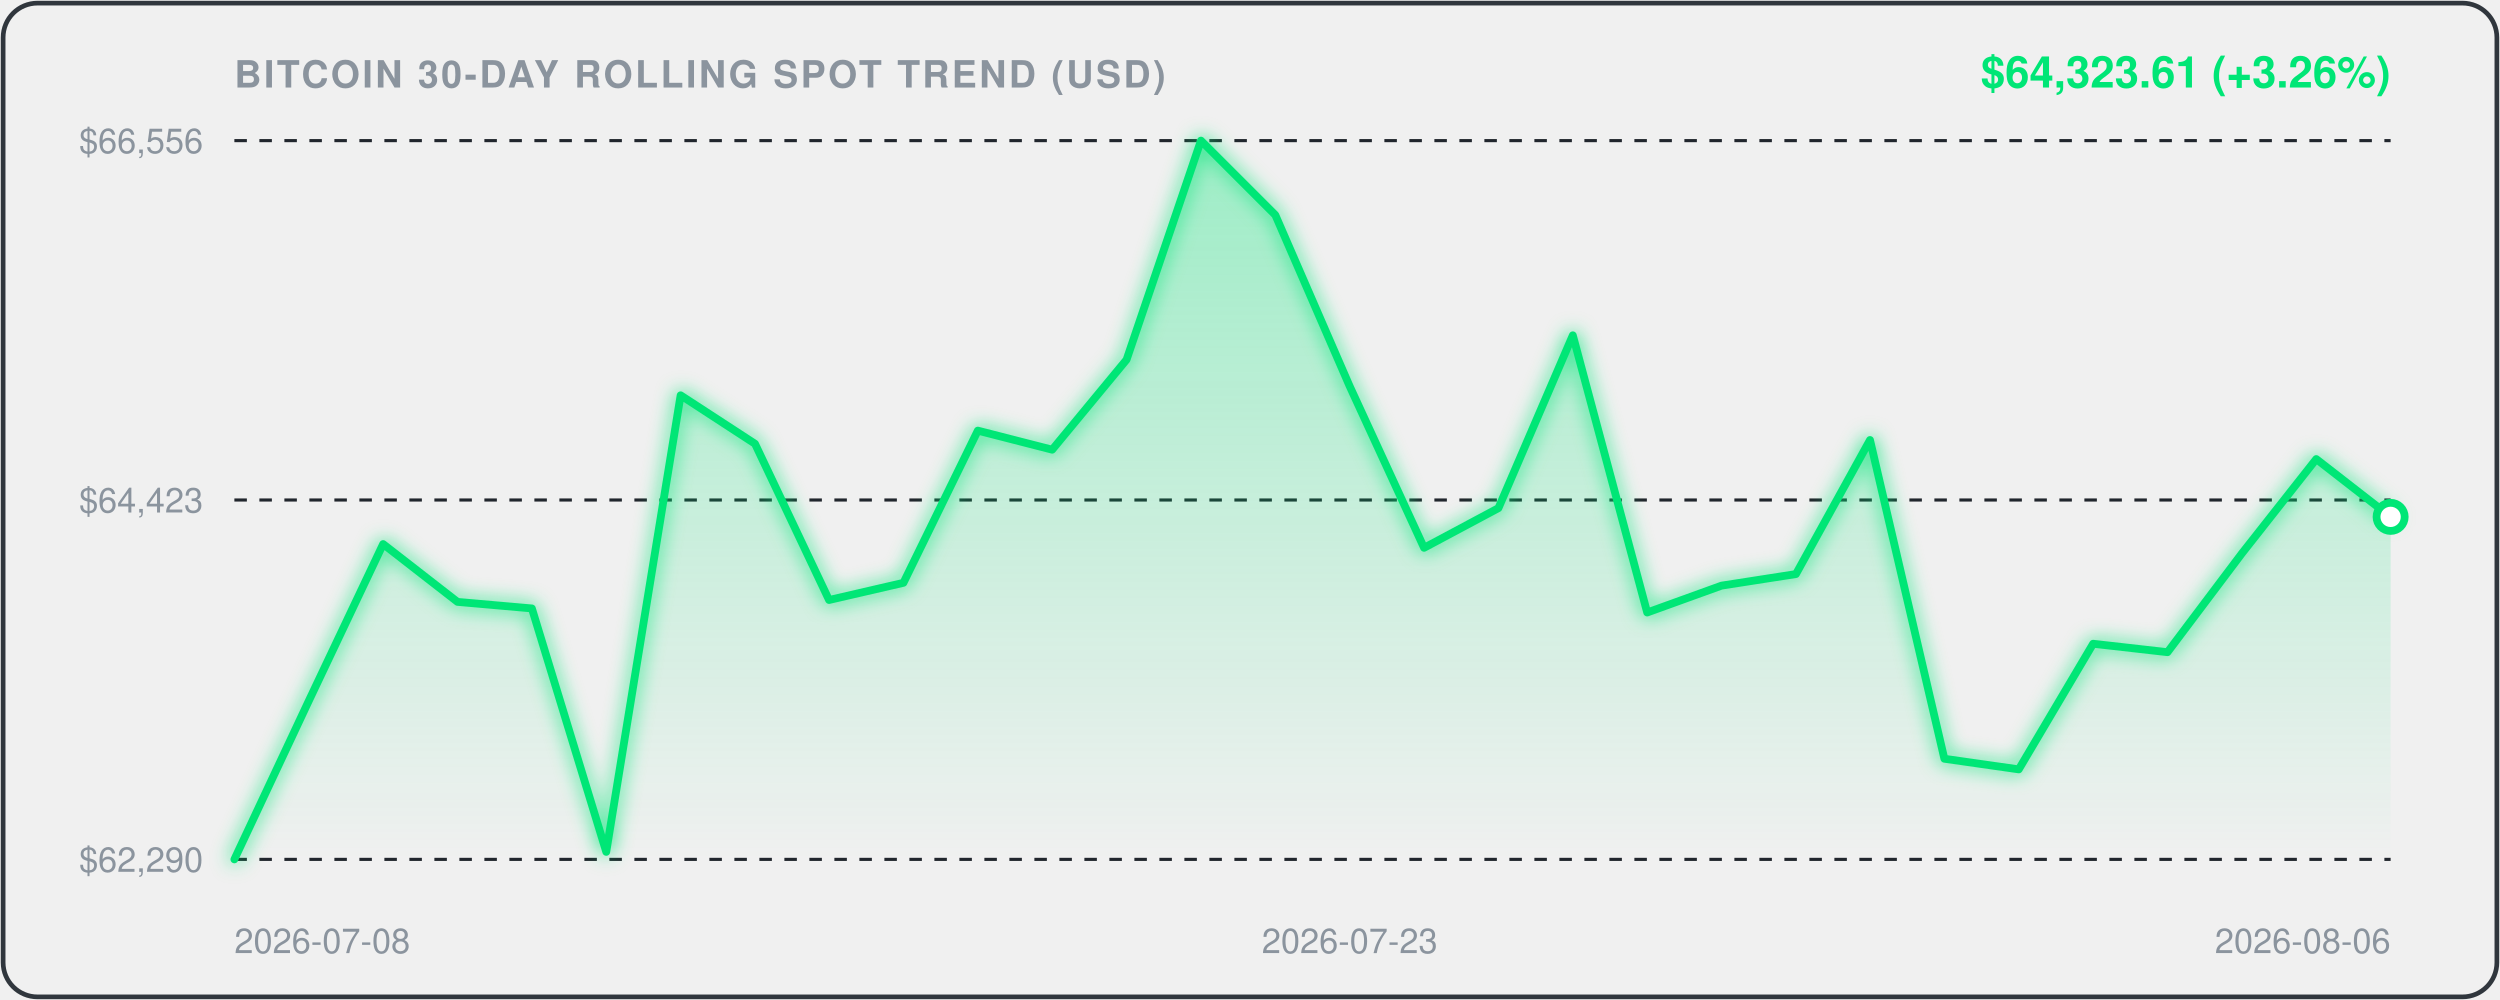
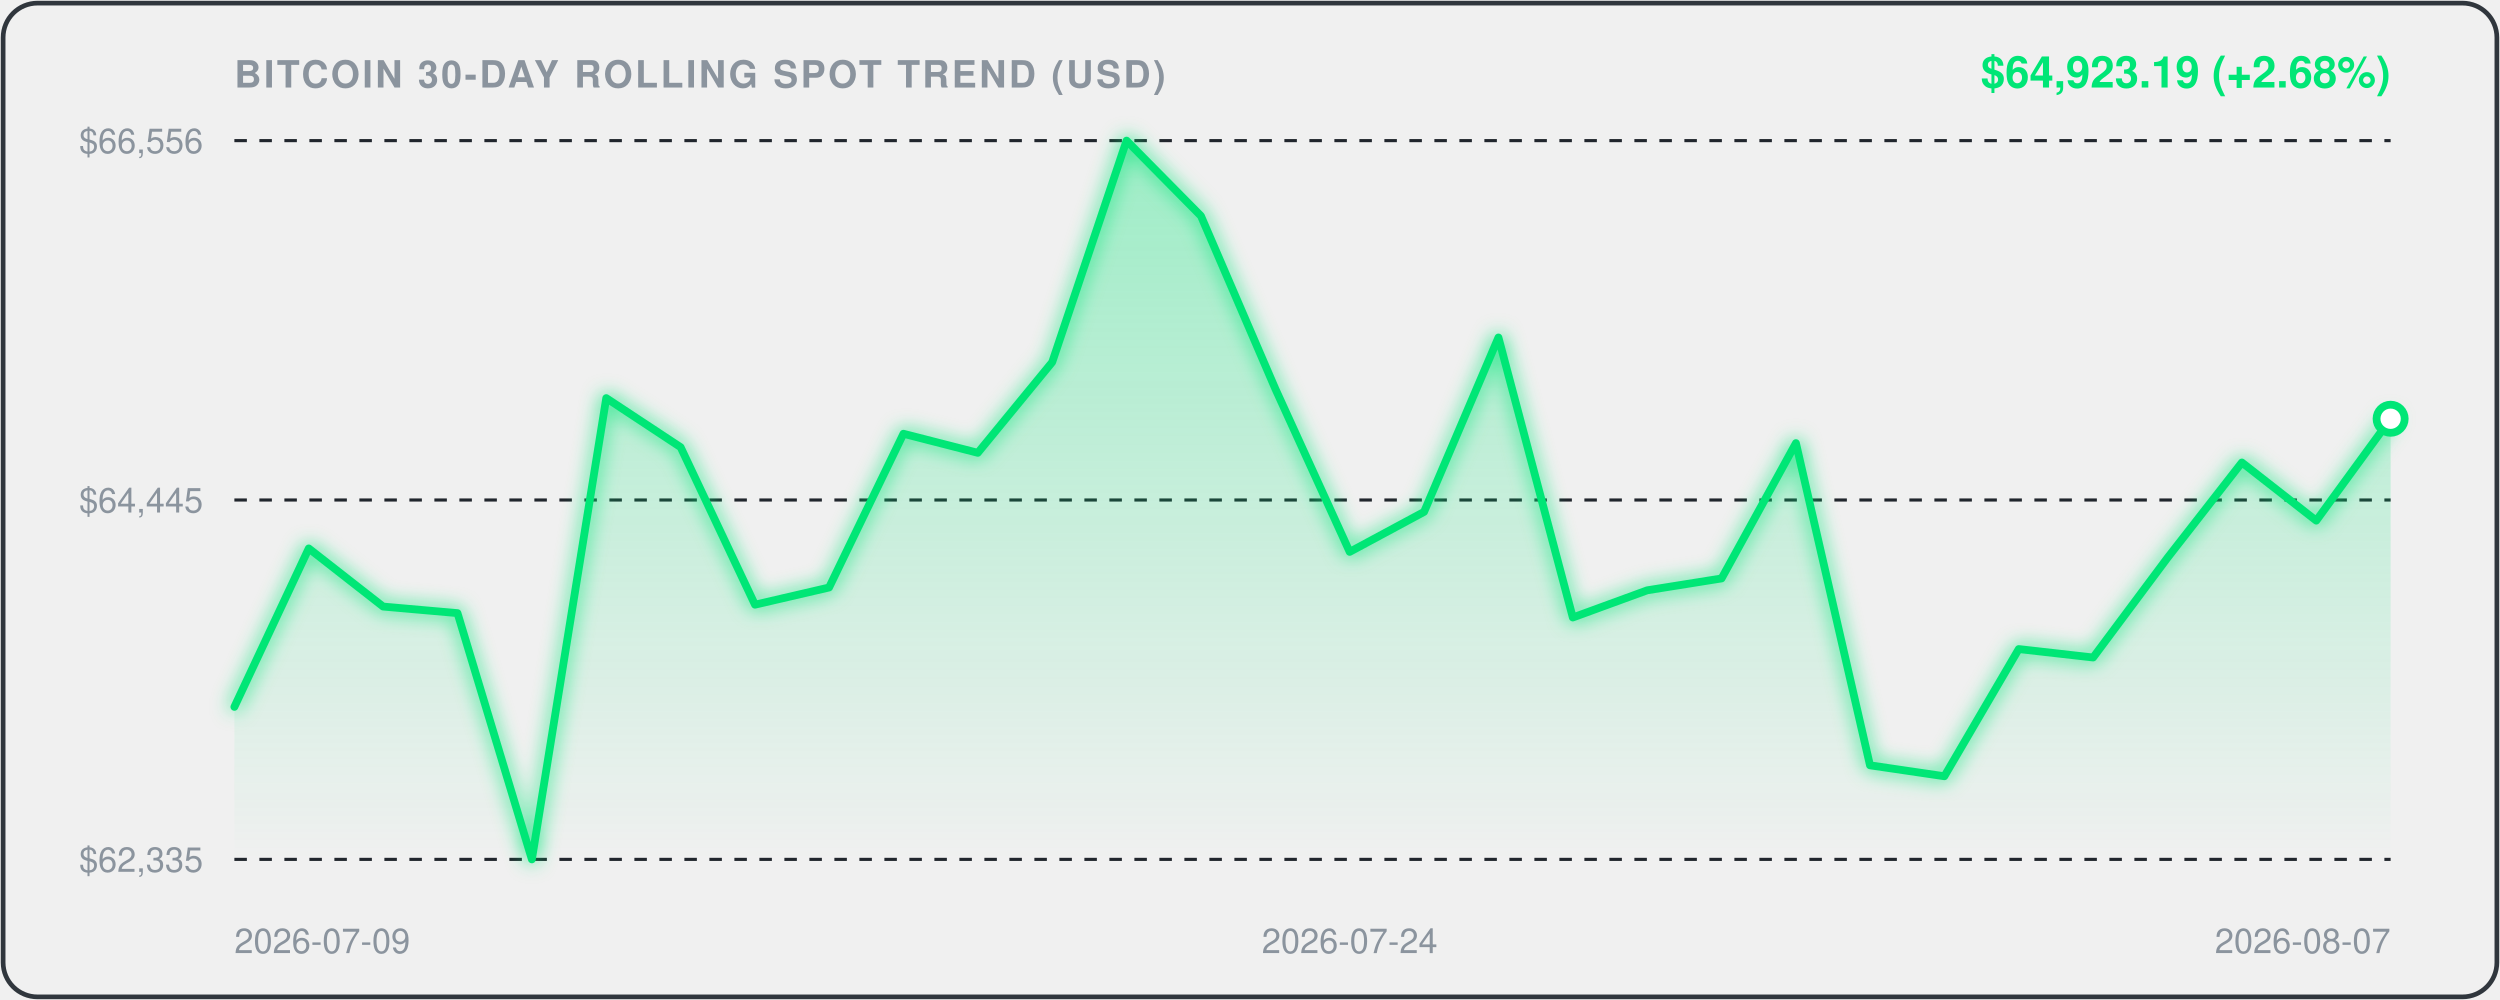
<svg xmlns="http://www.w3.org/2000/svg" viewBox="0 0 800 320" width="100%" height="100%" style="background:#0d1117;border-radius:12px;font-family:-apple-system,BlinkMacSystemFont,'Segoe UI',Helvetica,Arial,sans-serif;">
  <defs>
    <linearGradient id="areaGrad" x1="0" y1="0" x2="0" y2="1">
      <stop offset="0%" stop-color="rgba(0, 230, 118, 0.35)" />
      <stop offset="100%" stop-color="rgba(0, 230, 118, 0.0)" />
    </linearGradient>
    <filter id="glow" x="-20%" y="-20%" width="140%" height="140%">
      <feGaussianBlur stdDeviation="3" result="blur" />
      <feComposite in="SourceGraphic" in2="blur" operator="over" />
    </filter>
  </defs>
  <rect x="1" y="1" width="798" height="318" rx="11" fill="none" stroke="#30363d" stroke-width="1.5" />
  <text x="75" y="28" fill="#8b949e" font-size="12" font-weight="600" letter-spacing="0.8">BITCOIN 30-DAY ROLLING SPOT TREND (USD)</text>
-   <text x="765" y="28" text-anchor="end" fill="#00E676" font-size="14" font-weight="700">$64,323.61 (+3.26%)</text>
+   <text x="765" y="28" text-anchor="end" fill="#00E676" font-size="14" font-weight="700">$64,923.19 (+2.68%)</text>
  <line x1="75" y1="45" x2="765" y2="45" stroke="#21262d" stroke-width="1" stroke-dasharray="4,4" />
  <text x="65" y="49" text-anchor="end" fill="#8b949e" font-size="11">$66,556</text>
  <line x1="75" y1="160.0" x2="765" y2="160.0" stroke="#21262d" stroke-width="1" stroke-dasharray="4,4" />
-   <text x="65" y="164.0" text-anchor="end" fill="#8b949e" font-size="11">$64,423</text>
+   <text x="65" y="164.0" text-anchor="end" fill="#8b949e" font-size="11">$64,445</text>
  <line x1="75" y1="275" x2="765" y2="275" stroke="#21262d" stroke-width="1" stroke-dasharray="4,4" />
-   <text x="65" y="279" text-anchor="end" fill="#8b949e" font-size="11">$62,290</text>
-   <path d="M 75.0,275.0 L 98.8,224.3 L 122.6,174.1 L 146.4,192.6 L 170.2,194.7 L 194.0,272.6 L 217.8,126.5 L 241.6,142.0 L 265.3,192.0 L 289.1,186.5 L 312.9,137.8 L 336.7,143.9 L 360.5,115.1 L 384.3,45.0 L 408.1,68.8 L 431.9,123.6 L 455.7,175.3 L 479.5,162.6 L 503.3,107.3 L 527.1,196.0 L 550.9,187.4 L 574.7,183.7 L 598.4,140.8 L 622.2,242.8 L 646.0,246.2 L 669.8,206.0 L 693.6,208.7 L 717.4,177.1 L 741.2,146.9 L 765.0,165.4 L 765.0,275.0 L 75.0,275.0 Z" fill="url(#areaGrad)" />
-   <path d="M 75.0,275.0 L 98.8,224.3 L 122.6,174.1 L 146.4,192.6 L 170.2,194.7 L 194.0,272.6 L 217.8,126.5 L 241.6,142.0 L 265.3,192.0 L 289.1,186.5 L 312.9,137.8 L 336.7,143.9 L 360.5,115.1 L 384.3,45.0 L 408.1,68.8 L 431.9,123.6 L 455.7,175.3 L 479.5,162.6 L 503.3,107.3 L 527.1,196.0 L 550.9,187.4 L 574.7,183.7 L 598.4,140.8 L 622.2,242.8 L 646.0,246.2 L 669.8,206.0 L 693.6,208.7 L 717.4,177.1 L 741.2,146.9 L 765.0,165.4" fill="none" stroke="#00E676" stroke-width="2.5" stroke-linecap="round" stroke-linejoin="round" filter="url(#glow)" />
-   <circle cx="765.0" cy="165.4" r="4.5" fill="#ffffff" stroke="#00E676" stroke-width="2.5" />
-   <text x="75.0" y="305" fill="#8b949e" font-size="11" text-anchor="start">2026-07-08</text>
-   <text x="431.9" y="305" fill="#8b949e" font-size="11" text-anchor="middle">2026-07-23</text>
-   <text x="765.0" y="305" fill="#8b949e" font-size="11" text-anchor="end">2026-08-06</text>
+   <text x="65" y="279" text-anchor="end" fill="#8b949e" font-size="11">$62,335</text>
+   <path d="M 75.0,226.2 L 98.8,175.5 L 122.6,194.1 L 146.4,196.2 L 170.2,275.0 L 194.0,127.4 L 217.8,143.1 L 241.6,193.5 L 265.3,188.0 L 289.1,138.8 L 312.9,144.9 L 336.7,115.9 L 360.5,45.0 L 384.3,69.1 L 408.1,124.4 L 431.9,176.6 L 455.7,163.8 L 479.5,108.0 L 503.3,197.6 L 527.1,188.9 L 550.9,185.1 L 574.7,141.8 L 598.4,244.9 L 622.2,248.4 L 646.0,207.7 L 669.8,210.4 L 693.6,178.5 L 717.4,148.0 L 741.2,166.6 L 765.0,134.0 L 765.0,275.0 L 75.0,275.0 Z" fill="url(#areaGrad)" />
+   <path d="M 75.0,226.2 L 98.8,175.5 L 122.6,194.1 L 146.4,196.2 L 170.2,275.0 L 194.0,127.4 L 217.8,143.1 L 241.6,193.5 L 265.3,188.0 L 289.1,138.8 L 312.9,144.9 L 336.7,115.9 L 360.5,45.0 L 384.3,69.1 L 408.1,124.4 L 431.9,176.6 L 455.7,163.8 L 479.5,108.0 L 503.3,197.6 L 527.1,188.9 L 550.9,185.1 L 574.7,141.8 L 598.4,244.9 L 622.2,248.4 L 646.0,207.7 L 669.8,210.4 L 693.6,178.5 L 717.4,148.0 L 741.2,166.6 L 765.0,134.0" fill="none" stroke="#00E676" stroke-width="2.5" stroke-linecap="round" stroke-linejoin="round" filter="url(#glow)" />
+   <circle cx="765.0" cy="134.0" r="4.5" fill="#ffffff" stroke="#00E676" stroke-width="2.5" />
+   <text x="75.0" y="305" fill="#8b949e" font-size="11" text-anchor="start">2026-07-09</text>
+   <text x="431.9" y="305" fill="#8b949e" font-size="11" text-anchor="middle">2026-07-24</text>
+   <text x="765.0" y="305" fill="#8b949e" font-size="11" text-anchor="end">2026-08-07</text>
</svg>
